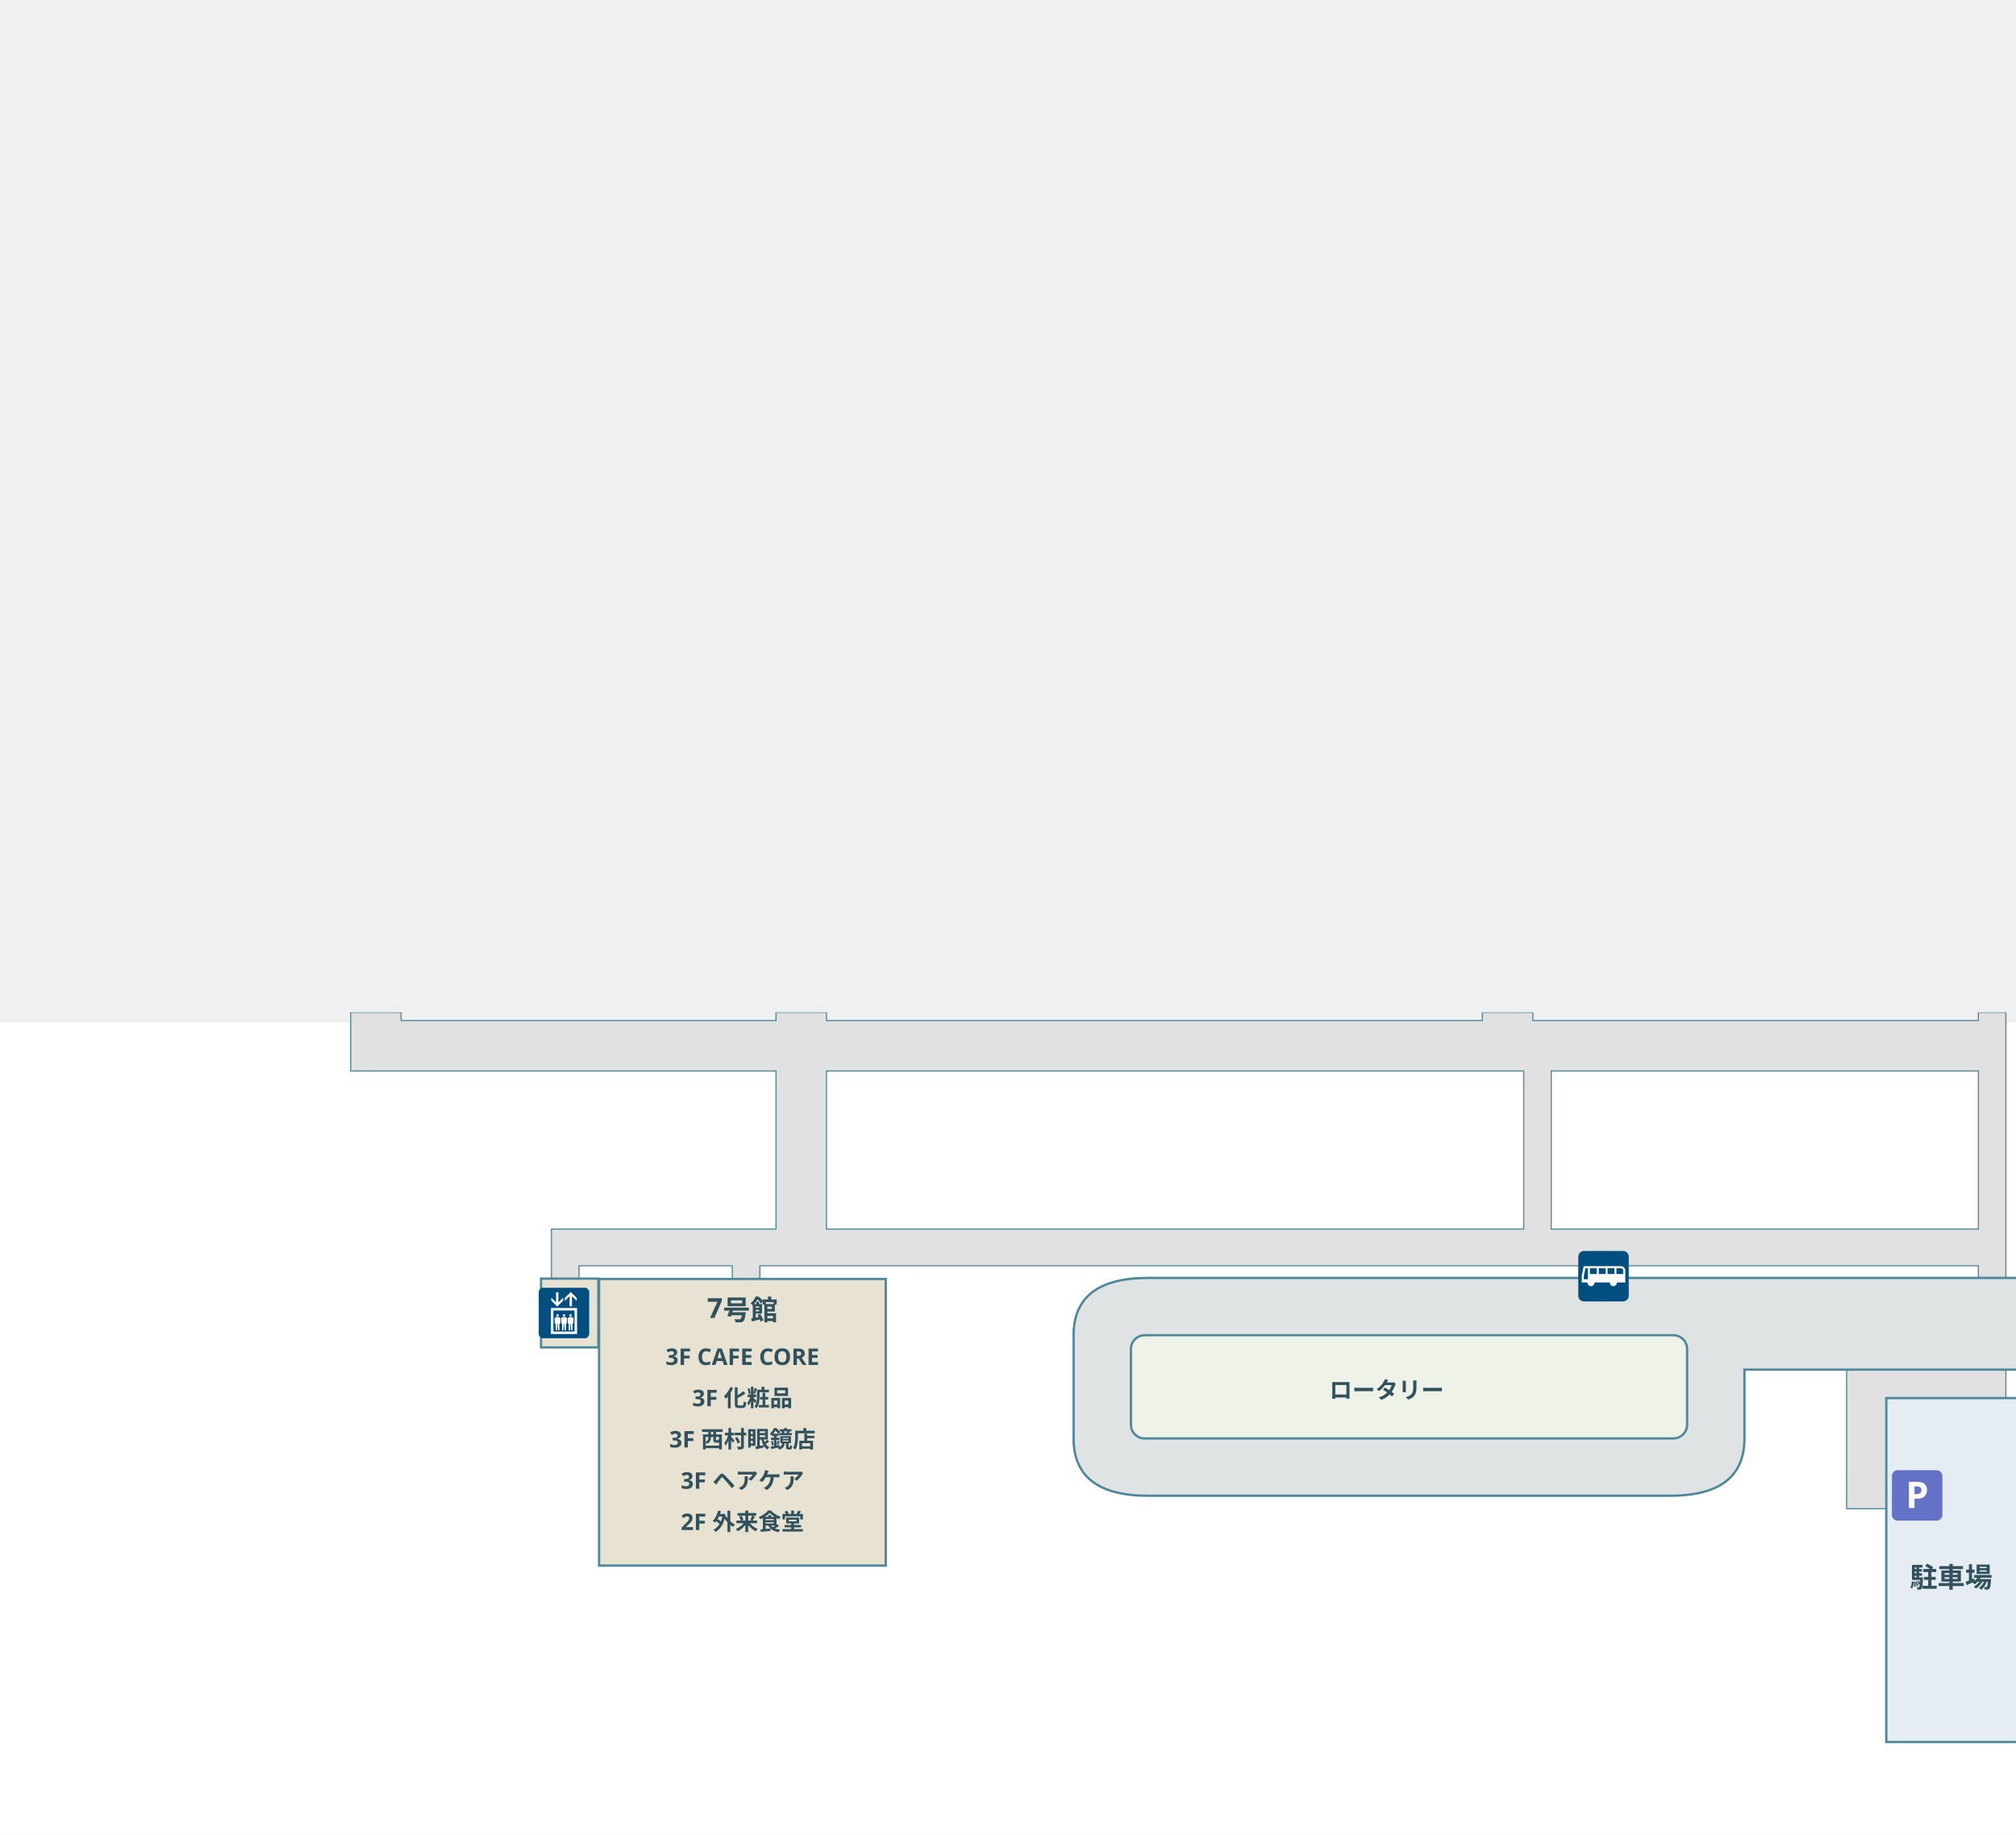
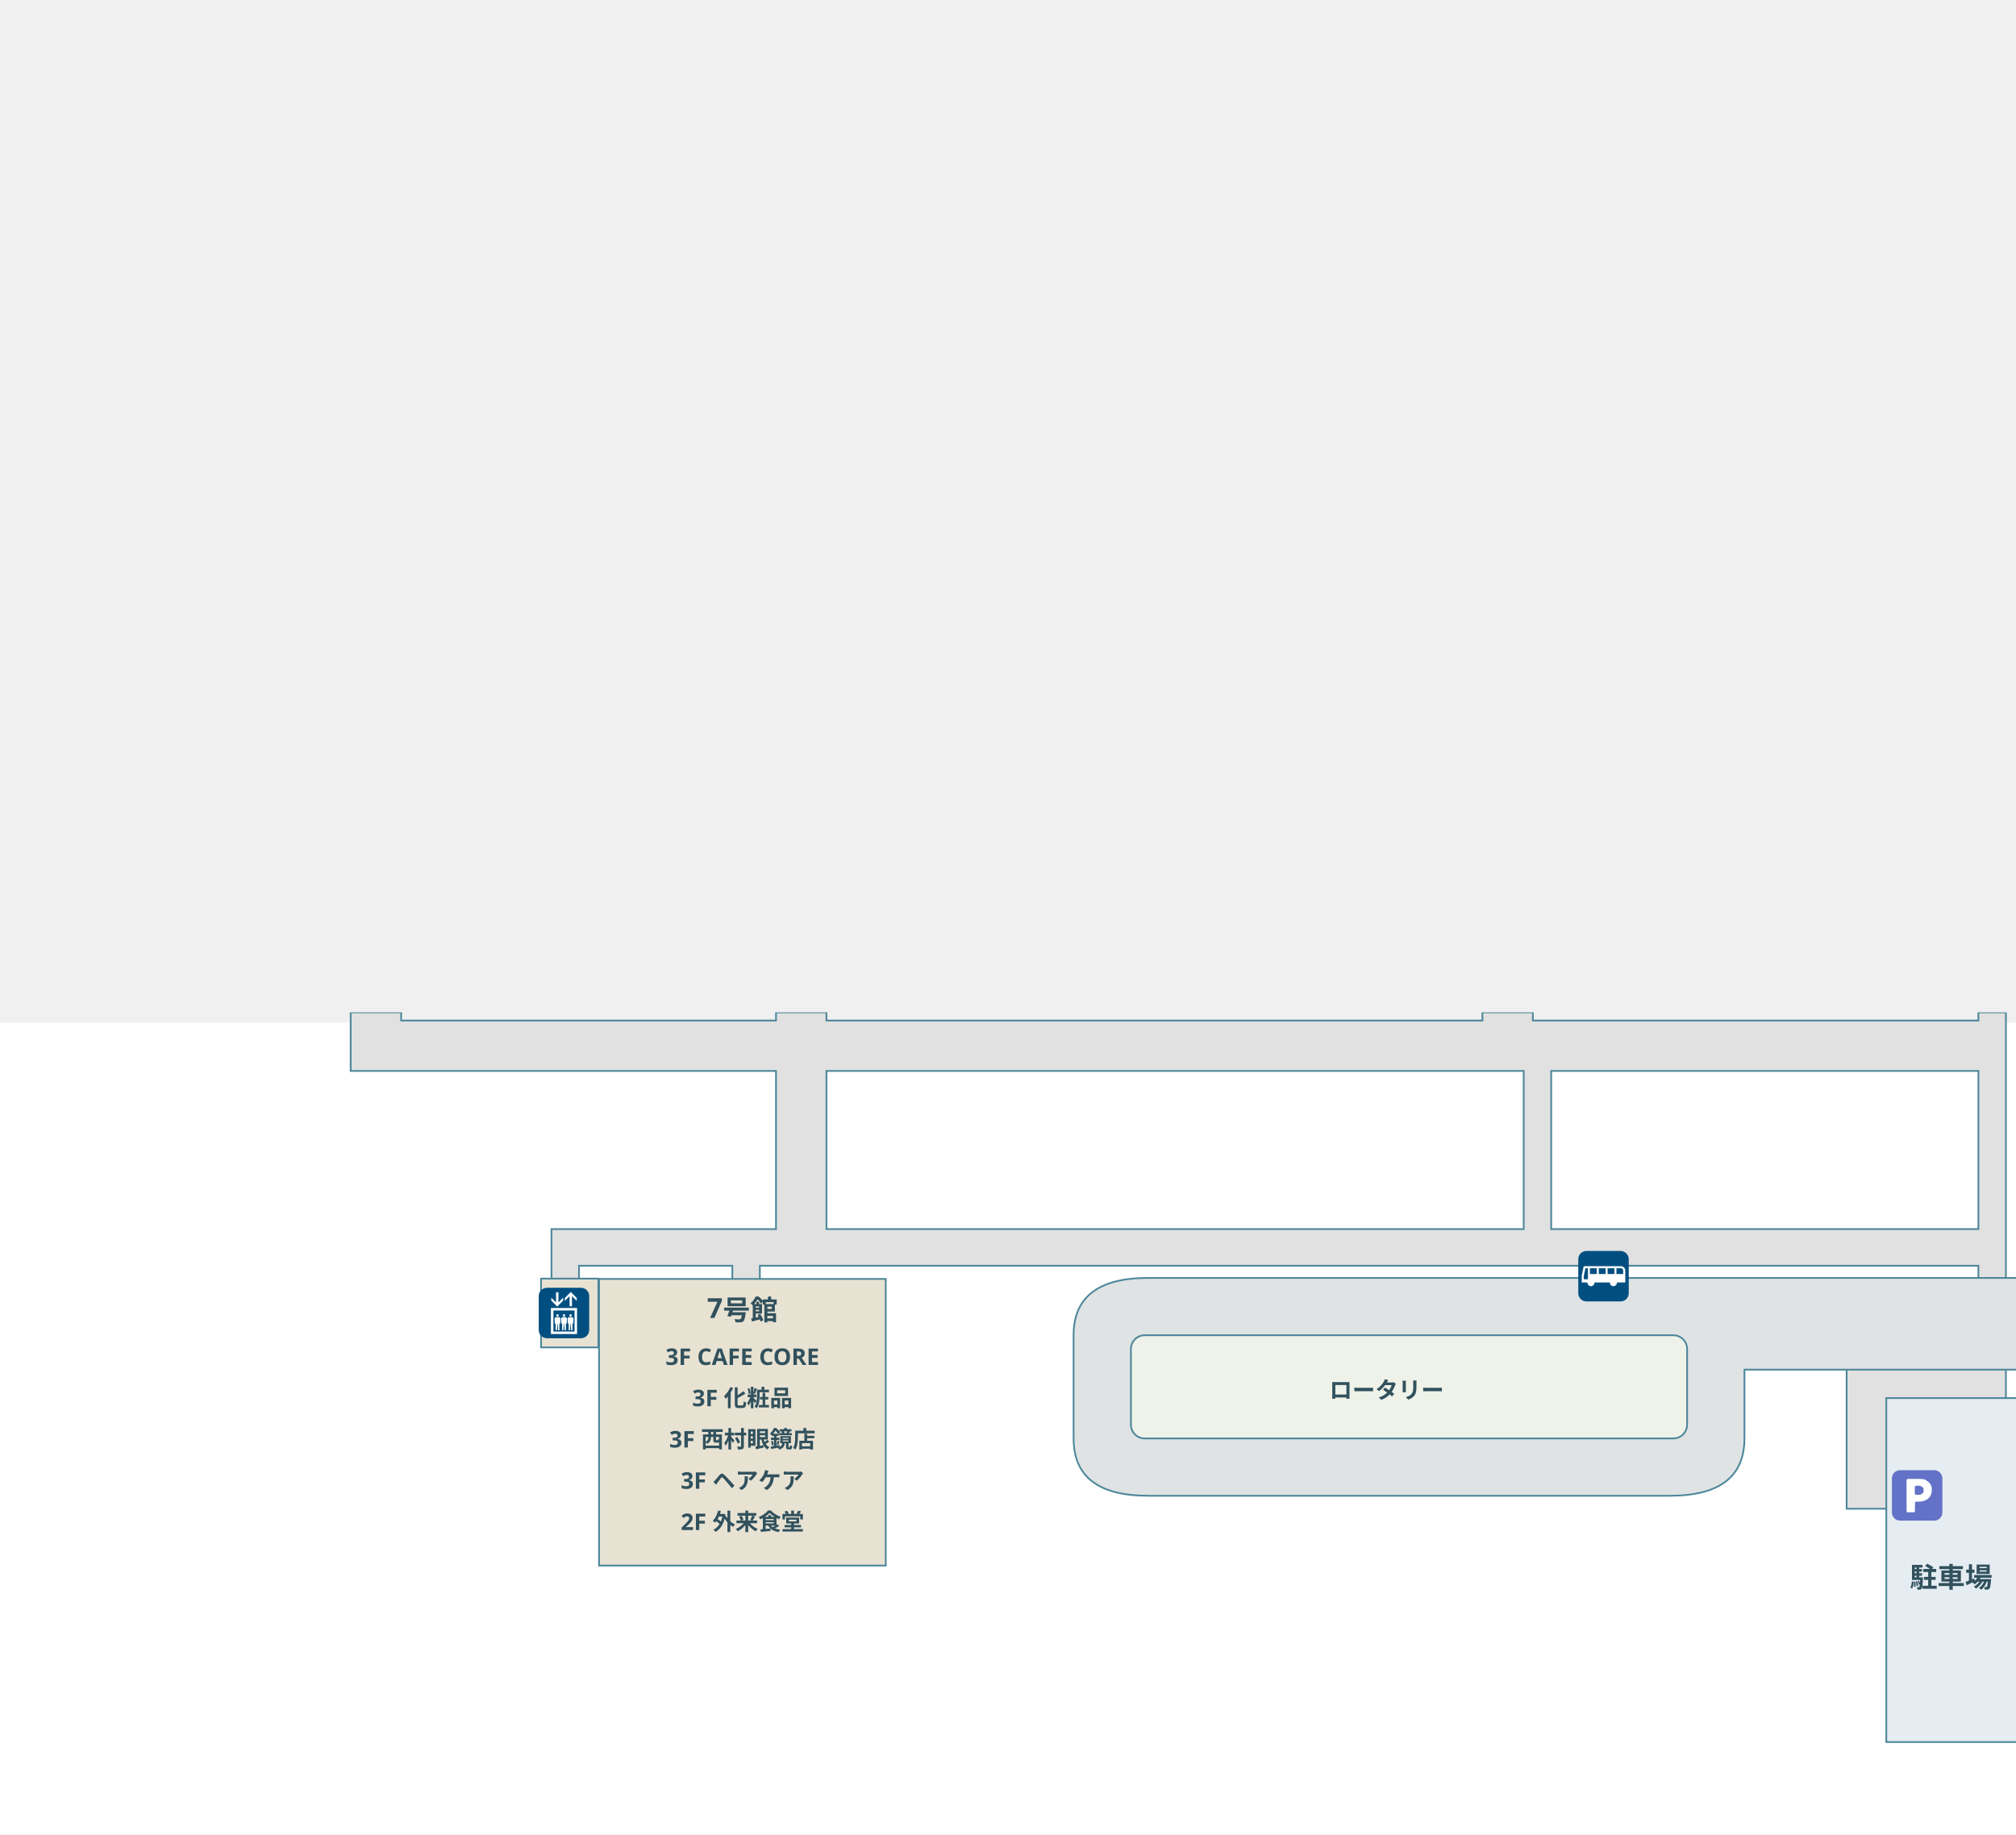
<svg xmlns="http://www.w3.org/2000/svg" viewBox="0 0 1758 1600">
  <defs>
-     <symbol id="vector-art-1" viewBox="0 0 44 44">
-       <rect x="-0.3" y="-0.3" width="44.6" height="44.6" rx="5" fill="#004f80" />
-       <g transform="translate(10.5981 3.6667) scale(0.9652425)" data-glyph-source="https://www.mlit.go.jp/sogoseisaku/barrierfree/content/001727469.pdf">
+     <symbol id="vector-art-1" viewBox="0 0 40 40">
+       <rect width="40" height="40" rx="6.5" fill="#004f80" />
+       <g transform="translate(9.6346 3.3333) scale(0.8774932)" data-glyph-source="https://www.mlit.go.jp/sogoseisaku/barrierfree/content/001727469.pdf">
        <path d="M0.000,14.475L0.000,37.987L23.625,37.987L23.625,14.475L0.000,14.475ZM21.368,35.737L2.265,35.737L2.265,16.717L21.368,16.717L21.368,35.737Z" fill="#ffffff" />
        <path d="M11.085,7.800L11.085,5.115L6.796,9.412L6.796,0.277L4.651,0.277L4.651,9.412L0.346,5.115L0.346,7.800L5.723,13.177L11.085,7.800Z" fill="#ffffff" />
        <path d="M16.883,3.765L16.883,12.900L19.036,12.900L19.036,3.765L23.333,8.062L23.333,5.377L17.963,0.000L12.585,5.377L12.585,8.062L16.883,3.765Z" fill="#ffffff" />
        <path d="M3.533,28.545L4.260,28.545L4.260,34.620L5.445,34.620L5.873,28.545L6.083,28.545L6.510,34.620L7.681,34.620L7.681,28.545L8.423,28.545L8.633,24.450L8.618,24.105L8.536,23.775L8.385,23.490L8.176,23.227L7.913,23.002L7.613,22.852L7.268,22.755L6.630,22.687L5.971,22.657L5.325,22.687L4.673,22.755L4.343,22.852L4.043,23.002L3.781,23.227L3.570,23.490L3.421,23.775L3.338,24.105L3.323,24.450L3.533,28.545Z" fill="#ffffff" />
        <path d="M5.971,22.207L6.263,22.162L6.510,22.050L6.728,21.885L6.893,21.667L7.005,21.420L7.043,21.127L7.005,20.857L6.893,20.595L6.728,20.385L6.510,20.205L6.263,20.107L5.971,20.070L5.693,20.107L5.431,20.205L5.228,20.385L5.048,20.595L4.950,20.857L4.913,21.127L4.950,21.420L5.048,21.667L5.228,21.885L5.431,22.050L5.693,22.162L5.971,22.207Z" fill="#ffffff" />
        <path d="M9.428,28.545L10.163,28.545L10.163,34.620L11.333,34.620L11.760,28.545L11.978,28.545L12.406,34.620L13.575,34.620L13.575,28.545L14.310,28.545L14.528,24.450L14.513,24.105L14.431,23.775L14.281,23.490L14.078,23.227L13.815,23.002L13.508,22.852L13.163,22.755L12.533,22.687L11.873,22.657L11.221,22.687L10.575,22.755L10.231,22.852L9.923,23.002L9.676,23.227L9.458,23.490L9.323,23.775L9.226,24.105L9.210,24.450L9.428,28.545Z" fill="#ffffff" />
        <path d="M11.873,22.207L12.158,22.162L12.406,22.050L12.630,21.885L12.796,21.667L12.901,21.420L12.945,21.127L12.901,20.857L12.796,20.595L12.630,20.385L12.406,20.205L12.158,20.107L11.873,20.070L11.580,20.107L11.333,20.205L11.108,20.385L10.943,20.595L10.838,20.857L10.808,21.127L10.838,21.420L10.943,21.667L11.108,21.885L11.333,22.050L11.580,22.162L11.873,22.207Z" fill="#ffffff" />
        <path d="M15.330,28.545L16.058,28.545L16.058,34.620L17.228,34.620L17.656,28.545L17.880,28.545L18.308,34.620L19.478,34.620L19.478,28.545L20.205,28.545L20.431,24.450L20.416,24.105L20.318,23.775L20.168,23.490L19.958,23.227L19.710,23.002L19.411,22.852L19.065,22.755L18.413,22.687L17.768,22.657L17.108,22.687L16.471,22.755L16.125,22.852L15.825,23.002L15.563,23.227L15.353,23.490L15.203,23.775L15.120,24.105L15.106,24.450L15.330,28.545Z" fill="#ffffff" />
        <path d="M17.768,22.207L18.046,22.162L18.308,22.050L18.526,21.885L18.690,21.667L18.803,21.420L18.825,21.127L18.803,20.857L18.690,20.595L18.526,20.385L18.308,20.205L18.046,20.107L17.768,20.070L17.476,20.107L17.228,20.205L17.010,20.385L16.846,20.595L16.733,20.857L16.695,21.127L16.733,21.420L16.846,21.667L17.010,21.885L17.228,22.050L17.476,22.162L17.768,22.207Z" fill="#ffffff" />
      </g>
    </symbol>
  </defs>
  <g id="campus-extension">
    <defs>
      <clipPath id="outdoor-only">
        <rect x="0" y="883" width="1758" height="717" />
      </clipPath>
    </defs>
    <g clip-path="url(#outdoor-only)">
      <rect x="0" y="892" width="2400" height="708" fill="white" />
      <g id="outdoor-walk-approved" fill="#e1e1e1">
        <rect x="305.8" y="890.1" width="1443.4" height="44.0" />
        <rect x="305.8" y="883" width="44.0" height="51.1" />
        <rect x="676.7" y="883" width="44.0" height="221" />
        <rect x="1292.7" y="883" width="44.0" height="51.1" />
        <rect x="1328.7" y="912.1" width="24.0" height="191.9" />
        <rect x="1725.2" y="883" width="24.0" height="334.6" />
        <rect x="480.9" y="1072" width="1268.3" height="32" />
        <rect x="480.9" y="1072" width="24.0" height="72.5" />
        <rect x="638.6" y="1088" width="24.0" height="29.1" />
        <rect x="1610.3" y="1193.6" width="138.9" height="28.0" />
        <rect x="1610.3" y="1193.6" width="35.7" height="122.3" />
        <rect x="1610.3" y="1291.9" width="63.9" height="24.0" />
-         <path d="M305.8 883V890.1M349.8 883V890.1M305.8 883H349.8M305.8 890.1V912.1M305.8 912.1V934.1M305.8 934.1H349.8M349.8 890.1H480.9M349.8 934.1H480.9M480.9 890.1H504.9M480.9 934.1H504.9M480.9 1072V1088M480.9 1072H504.9M480.9 1088V1104M480.9 1104V1117.1M504.9 1104V1117.1M480.9 1117.1V1144.5M504.9 1117.1V1144.5M480.9 1144.5H504.9M504.9 890.1H638.6M504.9 934.1H638.6M504.9 1072H638.6M504.9 1104H638.6M638.6 890.1H662.6M638.6 934.1H662.6M638.6 1072H662.6M638.6 1104V1117.1M662.6 1104V1117.1M638.6 1117.1H662.6M662.6 890.1H676.7M662.6 934.1H676.7M662.6 1072H676.7M662.6 1104H676.7M676.7 883V890.1M720.7 883V890.1M676.7 883H720.7M676.7 934.1V1072M720.7 934.1V1072M676.7 1104H720.7M720.7 890.1H1292.7M720.7 934.1H1292.7M720.7 1072H1292.7M720.7 1104H1292.7M1292.7 883V890.1M1292.7 883H1328.7M1292.7 934.1H1328.7M1292.7 1072H1328.7M1292.7 1104H1328.7M1336.7 883V890.1M1328.7 883H1336.7M1328.7 934.1V1072M1328.7 1104H1336.7M1336.7 890.1H1352.7M1352.7 934.1V1072M1336.7 1104H1352.7M1352.7 890.1H1610.3M1352.7 934.1H1610.3M1352.7 1072H1610.3M1352.7 1104H1610.3M1610.3 890.1H1646M1610.3 934.1H1646M1610.3 1072H1646M1610.3 1104H1646M1610.3 1193.6V1217.6M1610.3 1193.6H1646M1610.3 1217.6V1221.6M1610.3 1221.6V1291.9M1646 1221.6V1291.9M1610.3 1291.9V1315.9M1610.3 1315.9H1646M1646 890.1H1674.2M1646 934.1H1674.2M1646 1072H1674.2M1646 1104H1674.2M1646 1193.6H1674.2M1646 1221.6H1674.2M1674.2 1291.9V1315.9M1646 1291.9H1674.2M1646 1315.9H1674.2M1674.2 890.1H1725.2M1674.2 934.1H1725.2M1674.2 1072H1725.2M1674.2 1104H1725.2M1674.2 1193.6H1725.2M1674.2 1221.6H1725.2M1725.2 883V890.1M1749.2 883V890.1M1725.2 883H1749.2M1749.2 890.1V912.1M1749.2 912.1V934.1M1725.2 934.1V1072M1749.2 934.1V1072M1749.2 1072V1088M1749.2 1088V1104M1725.2 1104V1117.1M1749.2 1104V1117.1M1725.2 1117.1V1144.5M1749.2 1117.1V1144.5M1725.2 1144.5V1193.6M1749.2 1144.5V1193.6M1749.2 1193.6V1217.6M1749.2 1217.6V1221.6M1725.2 1221.6H1749.2" fill="none" stroke="#4c879a" stroke-width="1" stroke-linecap="square" />
+         <path d="M305.8 883V890.1M349.8 883V890.1M305.8 883H349.8M305.8 890.1V912.1M305.8 912.1V934.1M305.8 934.1H349.8M349.8 890.1H480.9M349.8 934.1H480.9M480.9 890.1H504.9M480.9 934.1H504.9M480.9 1072V1088M480.9 1072H504.9M480.9 1088V1104M480.9 1104V1117.1M504.9 1104V1117.1M480.9 1117.1V1144.5M504.9 1117.1V1144.5M480.9 1144.5H504.9M504.9 890.1H638.6M504.9 934.1H638.6M504.9 1072H638.6M504.9 1104H638.6M638.6 890.1H662.6M638.6 934.1H662.6M638.6 1072H662.6M638.6 1104V1117.1M662.6 1104V1117.1M638.6 1117.1H662.6M662.6 890.1H676.7M662.6 934.1H676.7M662.6 1072H676.7M662.6 1104H676.7M676.7 883V890.1M720.7 883V890.1M676.7 883H720.7M676.7 934.1V1072M720.7 934.1V1072M676.7 1104H720.7M720.7 890.1H1292.7M720.7 934.1H1292.7M720.7 1072H1292.7M720.7 1104H1292.7M1292.7 883V890.1M1292.7 883H1328.7M1292.7 934.1H1328.7M1292.7 1072H1328.7M1292.7 1104H1328.7M1336.7 883V890.1M1328.7 883H1336.7M1328.7 934.1V1072M1328.7 1104H1336.7M1336.7 890.1H1352.7M1352.7 934.1V1072M1336.7 1104H1352.7M1352.7 890.1H1610.3M1352.7 934.1H1610.3M1352.7 1072H1610.3M1352.7 1104H1610.3M1610.3 890.1H1646M1610.3 934.1H1646M1610.3 1072H1646M1610.3 1104H1646M1610.3 1193.6V1217.6M1610.3 1193.6H1646M1610.3 1217.6V1221.6M1610.3 1221.6V1291.9M1646 1221.6V1291.9M1610.3 1291.9V1315.9M1610.3 1315.9H1646M1646 890.1H1674.2M1646 934.1H1674.2M1646 1072H1674.2M1646 1104H1674.2M1646 1193.6H1674.2M1646 1221.6H1674.2M1674.2 1291.9V1315.9M1646 1291.9H1674.2M1646 1315.9H1674.2M1674.2 890.1H1725.2M1674.2 934.1H1725.2M1674.2 1072H1725.2M1674.2 1104H1725.2M1674.2 1193.6H1725.2M1674.2 1221.6H1725.2M1725.2 883V890.1M1749.2 883V890.1M1725.2 883H1749.2M1749.2 890.1V912.1M1749.2 912.1V934.1M1725.2 934.1V1072M1749.2 934.1V1072M1749.2 1072V1088M1749.2 1088V1104M1725.2 1104V1117.1M1749.2 1104V1117.1M1725.2 1117.1V1144.5M1749.2 1117.1V1144.5M1725.2 1144.5V1193.6M1749.2 1144.5V1193.6M1749.2 1193.6V1217.6M1749.2 1217.6V1221.6M1725.2 1221.6H1749.2" fill="none" stroke="#4c879a" stroke-width="1.5" stroke-linecap="square" />
      </g>
      <g id="outdoor-walk-draft" display="none">
        <path id="outdoor-walk-edge-0" d="M1737.2 882.3L1737.2 1206.6" fill="none" stroke="#4c879a" stroke-width="26" stroke-linejoin="miter" />
        <path id="outdoor-walk-edge-1" d="M1738.2 1205.6L1621.3 1205.6" fill="none" stroke="#4c879a" stroke-width="34" stroke-linejoin="miter" />
        <path id="outdoor-walk-edge-2" d="M1622.3 1204.6L1622.3 1306.9" fill="none" stroke="#4c879a" stroke-width="26" stroke-linejoin="miter" />
        <path id="outdoor-walk-edge-3" d="M1675.2 1303.9L1621.3 1303.9" fill="none" stroke="#4c879a" stroke-width="34" stroke-linejoin="miter" />
        <path id="outdoor-walk-edge-4" d="M327.8 855.9L327.8 913.1" fill="none" stroke="#4c879a" stroke-width="46" stroke-linejoin="miter" />
        <path id="outdoor-walk-edge-5" d="M326.8 912.1L1738.2 912.1" fill="none" stroke="#4c879a" stroke-width="46" stroke-linejoin="miter" />
        <path id="outdoor-walk-edge-6" d="M1738.2 912.1L697.7 912.1" fill="none" stroke="#4c879a" stroke-width="46" stroke-linejoin="miter" />
        <path id="outdoor-walk-edge-7" d="M698.7 913.1L698.7 830.7" fill="none" stroke="#4c879a" stroke-width="46" stroke-linejoin="miter" />
        <path id="outdoor-walk-edge-8" d="M698.7 830.7L698.7 1089.0" fill="none" stroke="#4c879a" stroke-width="46" stroke-linejoin="miter" />
        <path id="outdoor-walk-edge-9" d="M697.7 1088.0L1738.2 1088.0" fill="none" stroke="#4c879a" stroke-width="34" stroke-linejoin="miter" />
        <path id="outdoor-walk-edge-10" d="M1738.2 1088.0L1339.7 1088.0" fill="none" stroke="#4c879a" stroke-width="34" stroke-linejoin="miter" />
        <path id="outdoor-walk-edge-11" d="M1340.7 1089.0L1340.7 907.5" fill="none" stroke="#4c879a" stroke-width="26" stroke-linejoin="miter" />
        <path id="outdoor-walk-edge-12" d="M699.7 1084.9L491.9 1084.9" fill="none" stroke="#4c879a" stroke-width="34" stroke-linejoin="miter" />
        <path id="outdoor-walk-edge-13" d="M492.9 1083.9L492.9 1145.5" fill="none" stroke="#4c879a" stroke-width="26" stroke-linejoin="miter" />
        <path id="outdoor-walk-edge-14" d="M650.6 1118.1L650.6 1083.9" fill="none" stroke="#4c879a" stroke-width="26" stroke-linejoin="miter" />
        <path id="outdoor-walk-edge-15" d="M1314.7 854.1L1314.7 913.1" fill="none" stroke="#4c879a" stroke-width="46" stroke-linejoin="miter" />
        <path id="outdoor-walk-fill-0" d="M1737.2 883.3L1737.2 1205.6" fill="none" stroke="#e1e1e1" stroke-width="24" stroke-linejoin="miter" />
        <path id="outdoor-walk-fill-1" d="M1737.2 1205.6L1622.3 1205.6" fill="none" stroke="#e1e1e1" stroke-width="32" stroke-linejoin="miter" />
        <path id="outdoor-walk-fill-2" d="M1622.3 1205.6L1622.3 1305.9" fill="none" stroke="#e1e1e1" stroke-width="24" stroke-linejoin="miter" />
        <path id="outdoor-walk-fill-3" d="M1674.2 1303.9L1622.3 1303.9" fill="none" stroke="#e1e1e1" stroke-width="32" stroke-linejoin="miter" />
        <path id="outdoor-walk-fill-4" d="M327.8 856.9L327.8 912.1" fill="none" stroke="#e1e1e1" stroke-width="44" stroke-linejoin="miter" />
        <path id="outdoor-walk-fill-5" d="M327.8 912.1L1737.2 912.1" fill="none" stroke="#e1e1e1" stroke-width="44" stroke-linejoin="miter" />
        <path id="outdoor-walk-fill-6" d="M1737.2 912.1L698.7 912.1" fill="none" stroke="#e1e1e1" stroke-width="44" stroke-linejoin="miter" />
        <path id="outdoor-walk-fill-7" d="M698.7 912.1L698.7 831.7" fill="none" stroke="#e1e1e1" stroke-width="44" stroke-linejoin="miter" />
        <path id="outdoor-walk-fill-8" d="M698.7 831.7L698.7 1088" fill="none" stroke="#e1e1e1" stroke-width="44" stroke-linejoin="miter" />
        <path id="outdoor-walk-fill-9" d="M698.7 1088L1737.2 1088" fill="none" stroke="#e1e1e1" stroke-width="32" stroke-linejoin="miter" />
        <path id="outdoor-walk-fill-10" d="M1737.2 1088L1340.7 1088" fill="none" stroke="#e1e1e1" stroke-width="32" stroke-linejoin="miter" />
        <path id="outdoor-walk-fill-11" d="M1340.7 1088L1340.7 908.5" fill="none" stroke="#e1e1e1" stroke-width="24" stroke-linejoin="miter" />
        <path id="outdoor-walk-fill-12" d="M698.7 1084.9L492.9 1084.9" fill="none" stroke="#e1e1e1" stroke-width="32" stroke-linejoin="miter" />
        <path id="outdoor-walk-fill-13" d="M492.9 1084.9L492.9 1144.5" fill="none" stroke="#e1e1e1" stroke-width="24" stroke-linejoin="miter" />
        <path id="outdoor-walk-fill-14" d="M650.6 1117.1L650.6 1084.9" fill="none" stroke="#e1e1e1" stroke-width="24" stroke-linejoin="miter" />
        <path id="outdoor-walk-fill-15" d="M1314.7 855.1L1314.7 912.1" fill="none" stroke="#e1e1e1" stroke-width="44" stroke-linejoin="miter" />
      </g>
      <g id="outdoor-rotary" transform="translate(36.2 -25.4)">
-         <path d="M965.0 1140H2320V1220H1485.0V1280Q1485.0 1330 1420.0 1330H965.0Q900 1330 900 1280V1190Q900 1140 965.0 1140Z" fill="#dfe3e4" stroke="#4c879a" stroke-width="2" />
-         <rect x="950" y="1190" width="485.0" height="90" rx="12" fill="#eff2e9" stroke="#4c879a" stroke-width="2" />
+         <path d="M965.0 1140H2320V1220H1485.0V1280Q1485.0 1330 1420.0 1330H965.0Q900 1330 900 1280V1190Q900 1140 965.0 1140Z" fill="#dfe3e4" stroke="#4c879a" stroke-width="1.5" />
+         <rect x="950" y="1190" width="485.0" height="90" rx="12" fill="#eff2e9" stroke="#4c879a" stroke-width="1.5" />
        <path d="M2320 1140V1220" stroke="white" stroke-width="4" />
        <text x="1173.0" y="1245" font-family="sans-serif" text-anchor="middle" fill="#31515d" font-size="20" font-weight="700">ロータリー</text>
      </g>
      <g id="outdoor-seven" transform="translate(-2.6 -6.5)">
-         <rect x="525" y="1122" width="250" height="250" fill="#e8e2d3" stroke="#4c879a" stroke-width="2" />
+         <rect x="525" y="1122" width="250" height="250" fill="#e8e2d3" stroke="#4c879a" stroke-width="1.5" />
        <g id="outdoor-sevenEV" transform="translate(-0.6 -78.3)">
-           <rect x="475" y="1200" width="50" height="60" fill="#e8e2d3" stroke="#4c879a" stroke-width="2" />
+           <rect x="475" y="1200" width="50" height="60" fill="#e8e2d3" stroke="#4c879a" stroke-width="1.5" />
          <use data-official-ev="31" x="473" y="1208" width="44" height="44" href="#vector-art-1" />
        </g>
        <text x="650" y="1156" font-family="sans-serif" text-anchor="middle" fill="#31515d" font-size="24" font-weight="700">7号館</text>
        <text x="650" y="1197" font-family="sans-serif" text-anchor="middle" fill="#31515d" font-size="20" font-weight="700">3F CAFE CORE</text>
        <text x="650" y="1233" font-family="sans-serif" text-anchor="middle" fill="#31515d" font-size="20" font-weight="700">3F 化粧品</text>
        <text x="650" y="1269" font-family="sans-serif" text-anchor="middle" fill="#31515d" font-size="20" font-weight="700">3F 西村眼鏡店</text>
        <text x="650" y="1305" font-family="sans-serif" text-anchor="middle" fill="#31515d" font-size="20" font-weight="700">3F ヘアケア</text>
        <text x="650" y="1341" font-family="sans-serif" text-anchor="middle" fill="#31515d" font-size="20" font-weight="700">2F 外来食堂</text>
      </g>
      <g id="outdoor-parkingBuilding" transform="translate(194.9 -30.6)">
-         <rect x="1450" y="1250" width="850" height="300" fill="#e5edf2" stroke="#4c879a" stroke-width="2" />
+         <rect x="1450" y="1250" width="850" height="300" fill="#e5edf2" stroke="#4c879a" stroke-width="1.5" />
        <text x="1506.55" y="1415" font-family="sans-serif" text-anchor="middle" fill="#31515d" font-size="24" font-weight="700">駐車場</text>
      </g>
      <g id="outdoor-busStop" transform="translate(298.3 1.1)">
-         <rect x="1078" y="1090" width="44" height="44" rx="5" fill="#004f80" />
+         <rect x="1078" y="1090" width="44" height="44" rx="7.15" fill="#004f80" />
        <svg x="1081" y="1102" width="38" height="20" viewBox="-0.1 -0.1 41.12 18.89">
          <path d="M36.885 0.000 L2.461 0.000 L2.228 0.045 L2.033 0.112 L1.860 0.262 L1.740 0.420 L1.651 0.622 L0.000 8.767 L0.000 15.225 L5.348 15.225 L5.348 15.472 L5.393 15.997 L5.513 16.492 L5.716 16.957 L5.971 17.362 L6.308 17.745 L6.675 18.060 L7.103 18.322 L7.576 18.532 L8.070 18.645 L8.603 18.690 L9.135 18.645 L9.638 18.532 L10.088 18.322 L10.516 18.060 L10.898 17.745 L11.228 17.362 L11.490 16.957 L11.693 16.492 L11.813 15.997 L11.858 15.472 L11.858 15.225 L26.528 15.225 L26.528 15.457 L26.573 15.982 L26.693 16.477 L26.896 16.927 L27.166 17.347 L27.488 17.730 L27.856 18.052 L28.283 18.307 L28.755 18.502 L29.250 18.630 L29.783 18.675 L30.315 18.630 L30.818 18.502 L31.283 18.307 L31.711 18.052 L32.086 17.730 L32.408 17.347 L32.670 16.927 L32.880 16.477 L32.993 15.982 L33.038 15.457 L33.038 15.225 L40.920 15.225 L40.920 3.982 L40.875 3.405 L40.740 2.835 L40.553 2.310 L40.268 1.815 L39.930 1.380 L39.533 0.990 L39.076 0.637 L38.596 0.375 L38.048 0.172 L37.485 0.045 L36.885 0.000 Z M5.791 12.292 L1.815 12.292 L1.815 8.970 L3.346 1.800 L5.791 1.800 L5.791 12.292 Z M14.130 7.312 L7.576 7.312 L7.576 1.800 L14.130 1.800 L14.130 7.312 Z M22.463 7.312 L15.908 7.312 L15.908 1.800 L22.463 1.800 L22.463 7.312 Z M30.788 7.312 L24.248 7.312 L24.248 1.800 L30.788 1.800 L30.788 7.312 Z M32.581 7.312 L32.581 1.800 L36.885 1.800 L37.343 1.845 L37.755 1.972 L38.123 2.182 L38.445 2.445 L38.723 2.760 L38.918 3.142 L39.045 3.547 L39.091 3.982 L39.091 7.312 L32.581 7.312 Z" fill="white" fill-rule="evenodd" stroke="white" stroke-width="0.12" />
        </svg>
      </g>
      <g id="outdoor-parkingPayment" transform="translate(161.8 14.3)">
-         <g transform="translate(1488 1268)">
-           <rect width="44" height="44" rx="5" fill="#6372c6" />
-           <text x="22" y="33" text-anchor="middle" font-family="sans-serif" font-size="32" font-weight="700" fill="white">P</text>
+         <g transform="translate(1488 1268) scale(1.1)">
+           <rect width="40" height="40" rx="6.5" fill="#6372c6" />
+           <g transform="scale(.1666667)" fill="currentColor" color="#ffffff" data-glyph-source="hospital-legend-redrawn">
+             <path d="M0 0 C1.44 -0 1.44 -0 2.91 -0 C4.55 -0.01 4.55 -0.01 6.22 -0.03 C8 -0.01 8 -0.01 9.82 0.01 C11.05 0 12.29 0 13.56 0 C16.85 0 20.15 0.02 23.45 0.05 C26.72 0.07 29.99 0.05 33.26 0.04 C79.16 0.08 79.16 0.08 96.58 12.88 C97.94 14.06 99.27 15.26 100.58 16.5 C101.51 17.32 101.51 17.32 102.47 18.16 C108.58 24.19 111.93 32.18 113.58 40.5 C115.32 55.29 114.32 69.31 106.93 82.42 C99.9 93.17 89.54 99.8 77.62 104.23 C65.69 108.11 53.29 108.2 40.85 108.36 C38.41 108.41 38.41 108.41 35.58 109.5 C34.65 112.28 34.45 113.98 34.42 116.85 C34.41 118.16 34.41 118.16 34.39 119.5 C34.38 120.44 34.38 121.38 34.37 122.35 C34.34 124.34 34.31 126.32 34.28 128.31 C34.24 131.44 34.2 134.58 34.18 137.72 C34.15 140.74 34.1 143.76 34.06 146.79 C34.05 147.73 34.05 148.67 34.05 149.64 C34.03 150.51 34.01 151.39 34 152.28 C33.99 153.05 33.98 153.82 33.97 154.61 C33.78 155.55 33.78 155.55 33.58 156.5 C29.91 158.94 27.16 158.79 22.92 158.77 C22.17 158.77 21.43 158.77 20.66 158.77 C19.08 158.77 17.51 158.77 15.94 158.76 C13.52 158.75 11.11 158.76 8.69 158.77 C7.16 158.77 5.64 158.77 4.11 158.77 C3.38 158.77 2.66 158.77 1.91 158.78 C0.13 158.76 -1.65 158.64 -3.42 158.5 C-4.08 157.84 -4.74 157.18 -5.42 156.5 C-5.68 153.89 -5.68 153.89 -5.68 150.52 C-5.69 149.24 -5.7 147.97 -5.7 146.65 C-5.7 145.23 -5.7 143.81 -5.7 142.38 C-5.7 140.89 -5.71 139.4 -5.71 137.91 C-5.72 133.85 -5.73 129.79 -5.72 125.74 C-5.72 122.35 -5.73 118.97 -5.73 115.58 C-5.74 107.6 -5.74 99.61 -5.74 91.63 C-5.73 83.39 -5.74 75.14 -5.76 66.9 C-5.78 59.83 -5.79 52.76 -5.78 45.69 C-5.78 41.46 -5.79 37.24 -5.8 33.01 C-5.81 29.04 -5.81 25.06 -5.8 21.09 C-5.79 19.63 -5.8 18.17 -5.81 16.71 C-5.82 14.72 -5.81 12.73 -5.8 10.74 C-5.8 9.62 -5.8 8.51 -5.8 7.36 C-5.27 3.34 -4.12 0.85 0 0 Z M34.58 34.5 C33.41 38.01 33.4 41.19 33.38 44.84 C33.37 45.55 33.36 46.27 33.36 47.01 C33.35 48.52 33.34 50.04 33.34 51.55 C33.33 53.86 33.3 56.17 33.27 58.48 C33.26 59.95 33.25 61.43 33.25 62.9 C33.24 63.59 33.23 64.27 33.21 64.98 C33.23 69.33 34.01 71.99 36.58 75.5 C39.89 75.62 43.2 75.69 46.52 75.75 C47.44 75.78 48.37 75.82 49.32 75.85 C56.99 75.96 62.63 74.27 68.92 69.86 C72.31 66.45 74.58 63.55 75.43 58.75 C75.79 53.24 75.48 47.88 73.52 42.69 C69.2 37.81 64.93 34.47 58.45 33.13 C46.06 31.14 46.06 31.14 34.58 34.5 Z " transform="translate(75.42136,41.49879)" />
+           </g>
        </g>
      </g>
    </g>
  </g>
</svg>
